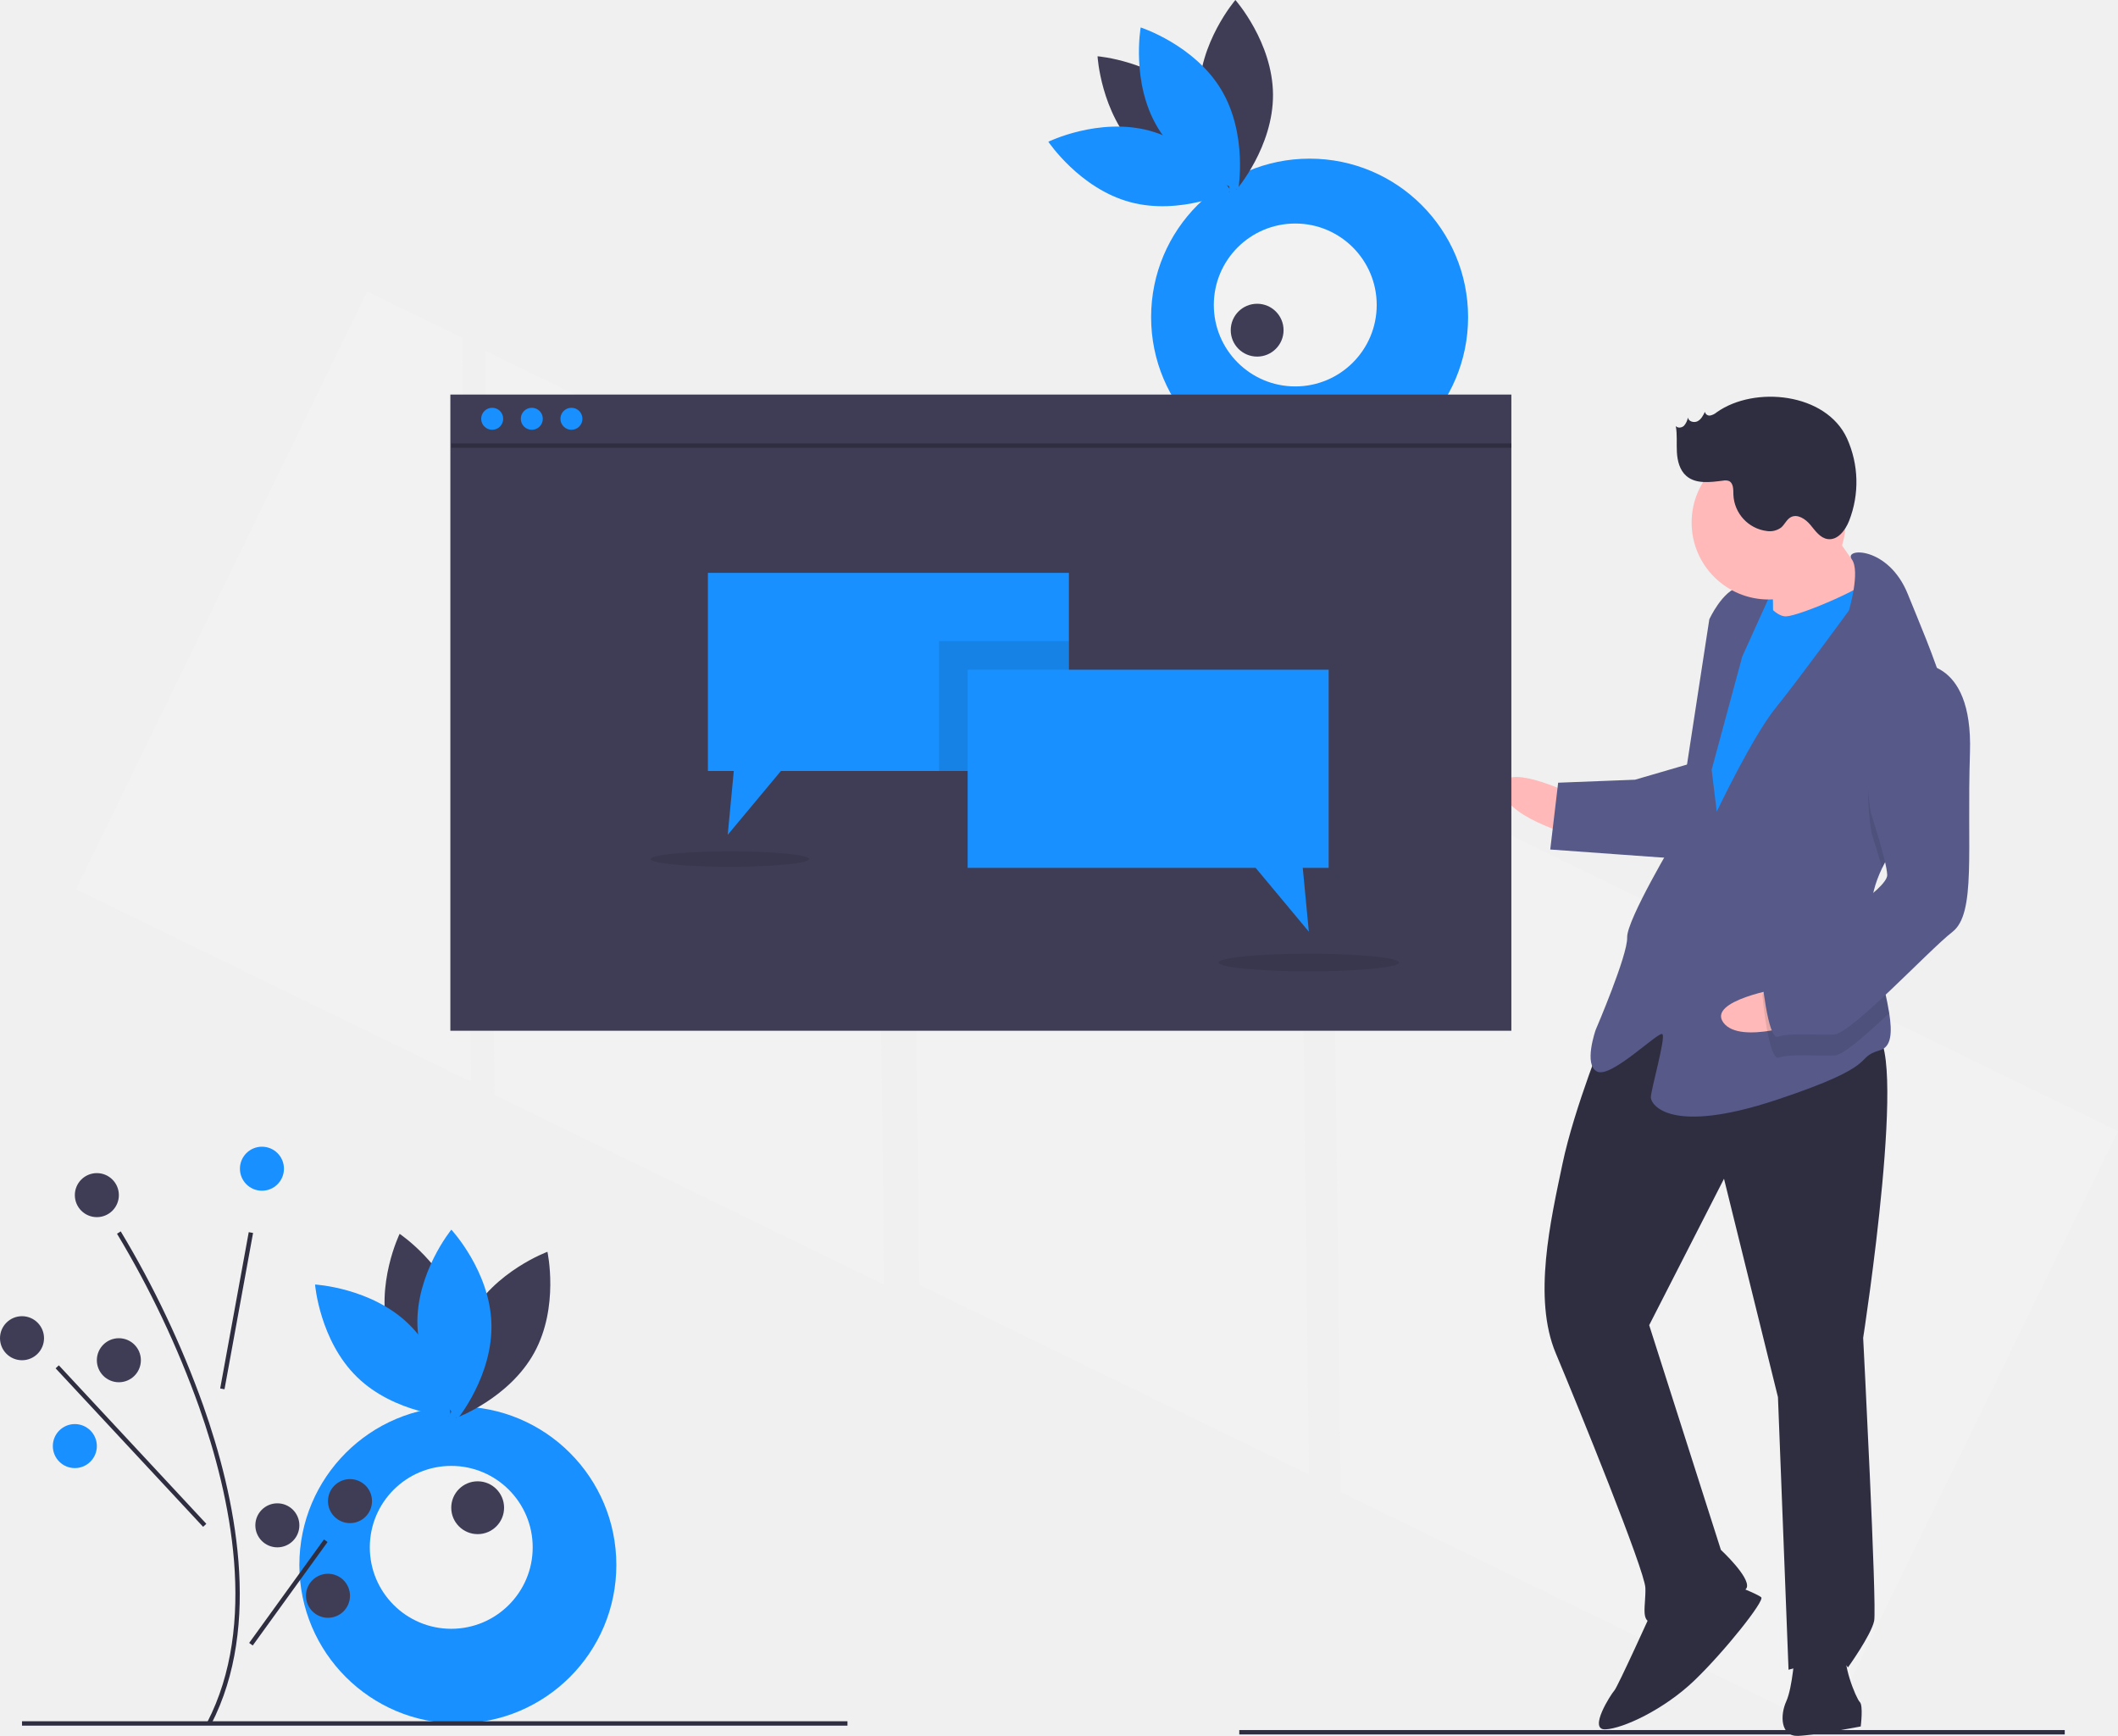
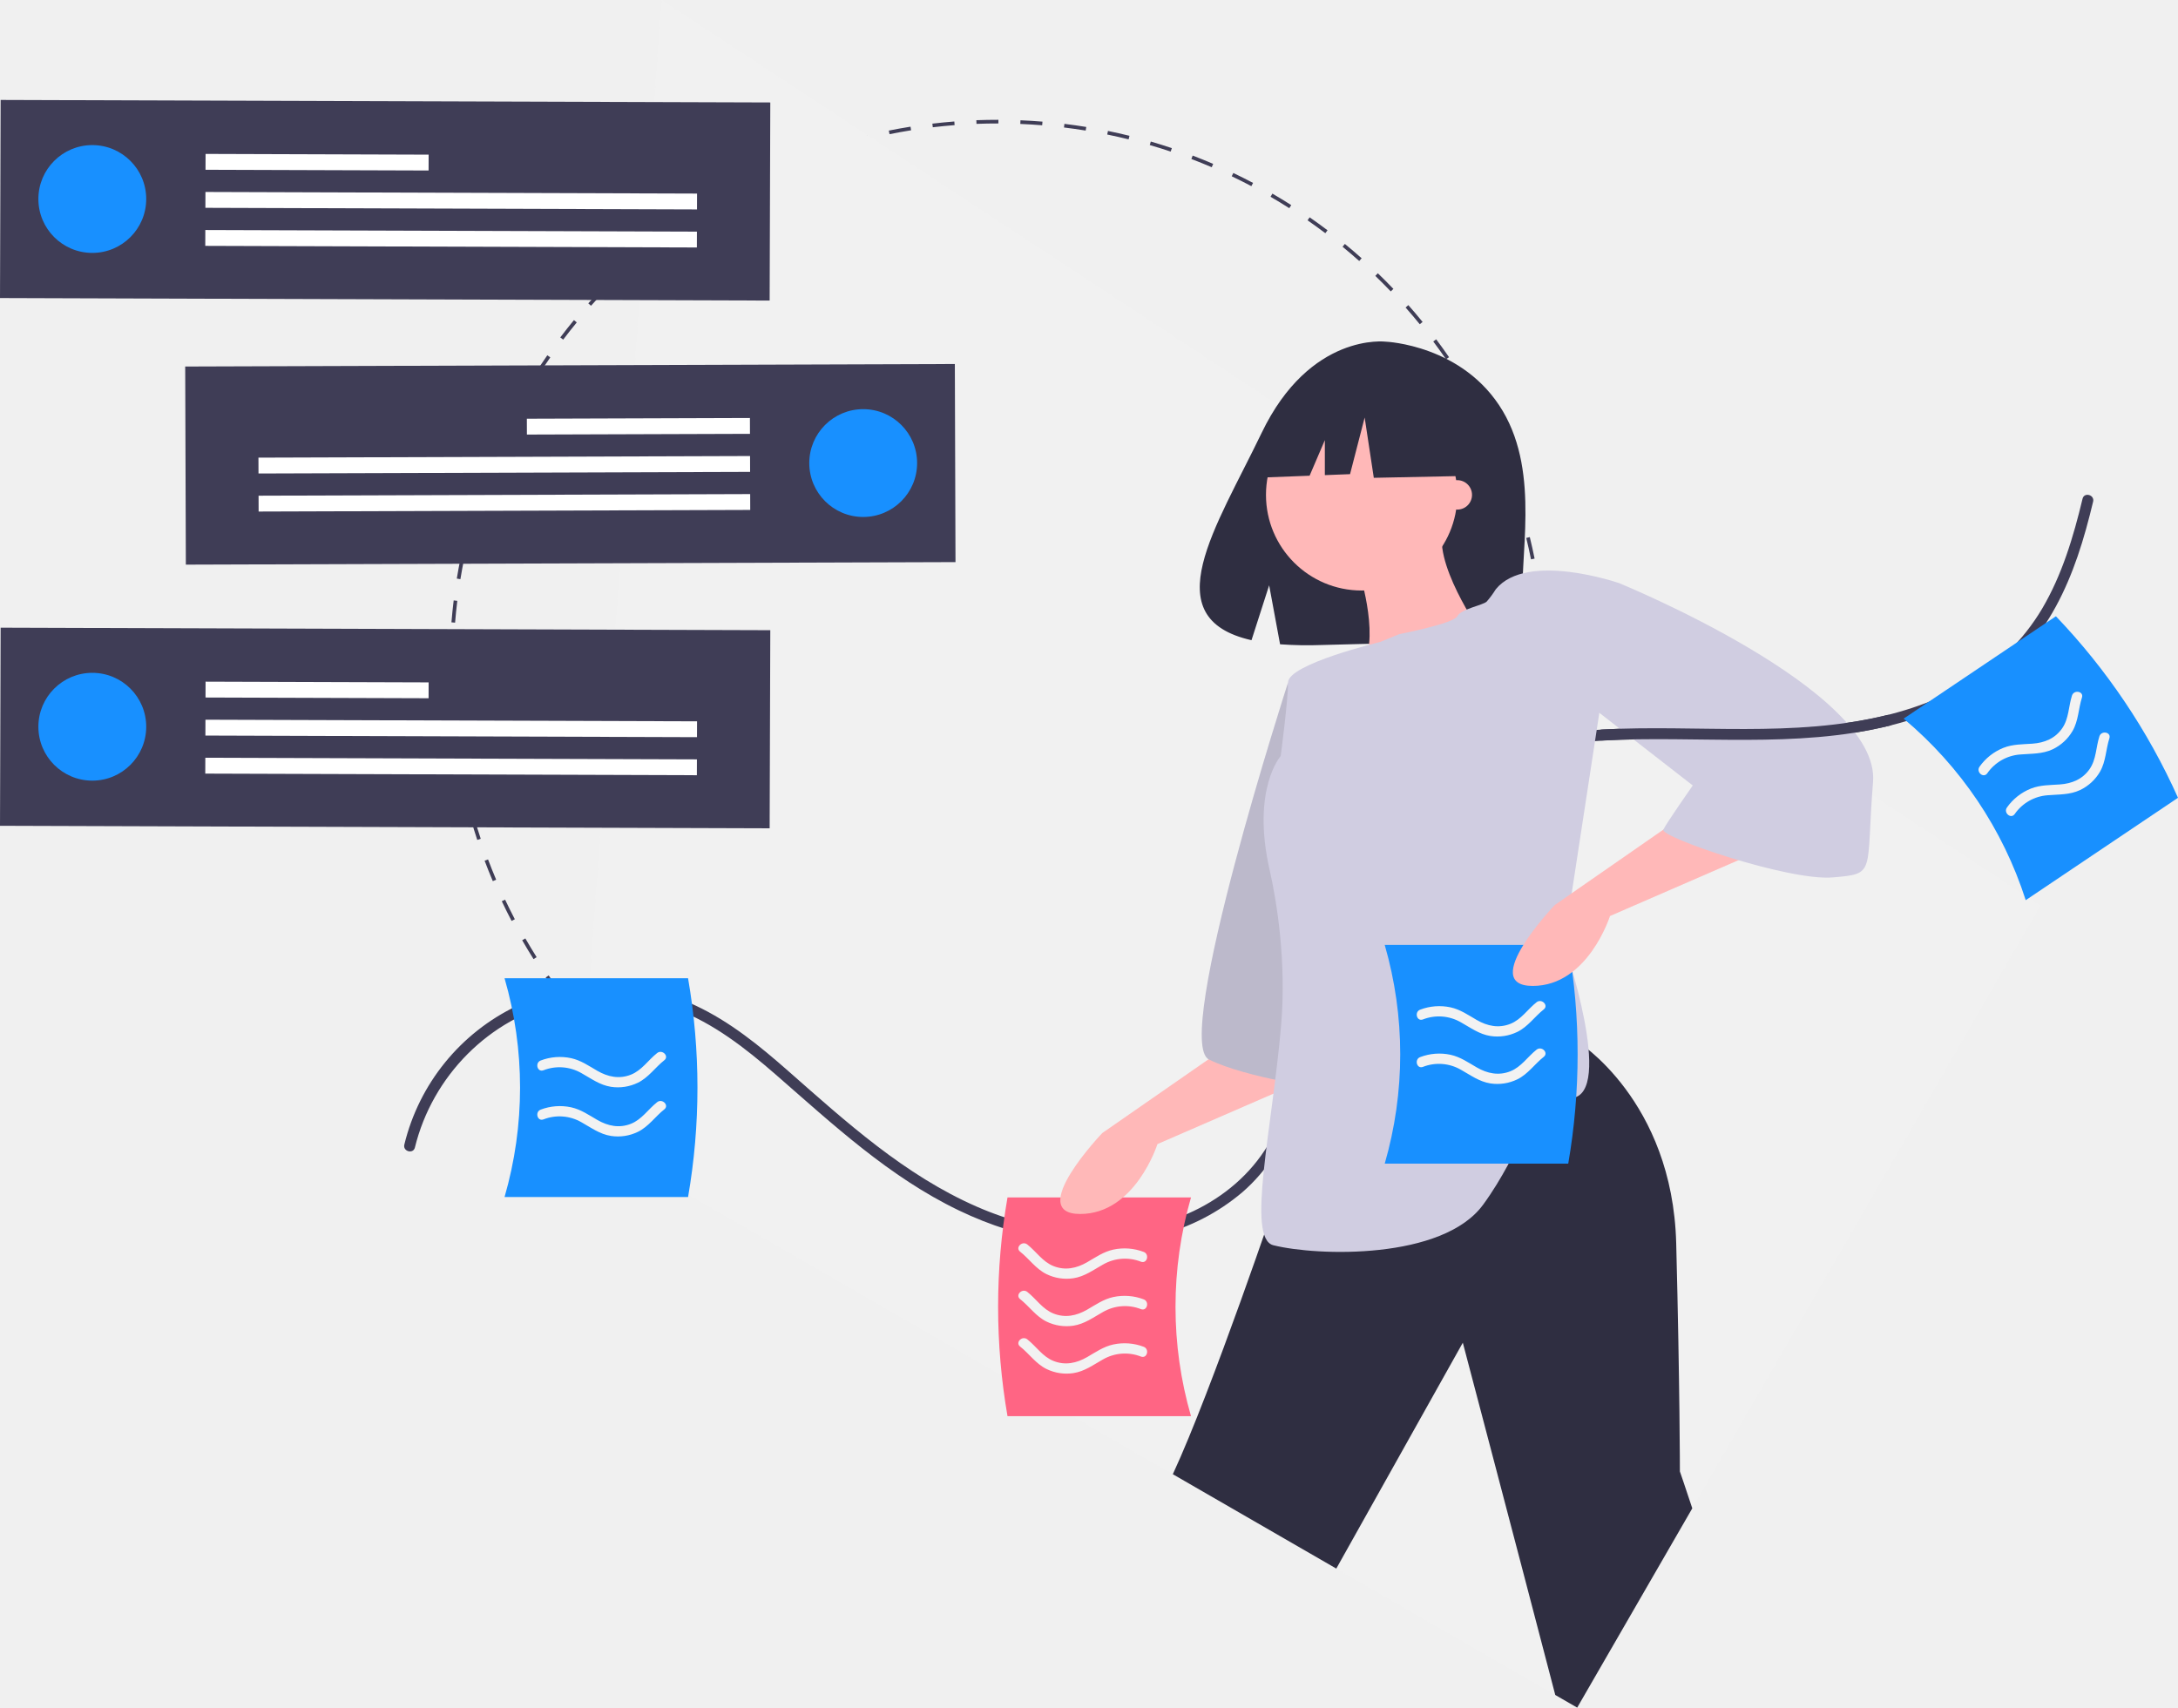
- <svg xmlns="http://www.w3.org/2000/svg" id="b353ec75-bcce-4419-97dd-3622db29ecf5" data-name="Layer 1" width="962.193" height="788.568" viewBox="0 0 962.193 788.568">
-   <polygon points="220.588 159.448 224.684 497.367 401.675 583.58 397.579 245.662 220.588 159.448" fill="#f2f2f2" />
-   <polygon points="166.805 132.454 34.553 403.956 214 491.367 209.904 153.448 166.805 132.454" fill="#f2f2f2" />
-   <polygon points="962.193 513.867 605 339.875 609.096 677.794 829.942 785.37 962.193 513.867" fill="#f2f2f2" />
-   <polygon points="413.579 245.662 417.675 583.58 594.665 669.794 590.569 331.875 413.579 245.662" fill="#f2f2f2" />
-   <rect x="910.29" y="316.192" width="22.242" height="28.597" transform="translate(-131.0177 -19.76422) rotate(-2.22071)" fill="#1890ff" />
-   <path d="M831.71,415.85s-30.779-14.706-30.286-2.005S832.449,434.901,832.449,434.901Z" transform="translate(-118.9035 -55.71621)" fill="#ffb9b9" />
-   <path d="M848.597,523.311s-14.521,35.542-19.886,61.189-13.536,60.942-3.026,85.974,40.392,98.599,40.7,106.537-2.559,15.999,3.791,15.752,40.907-11.126,42.31-15.95-11.79-17.032-11.79-17.032L868.117,657.698,902.107,591.193l24.516,99.215,4.802,123.828s23.567-7.274,26.988-1.047c0,0,10.559-14.719,11.9-21.131s-4.987-128.591-4.987-128.591,21.632-139.163,4.169-138.486S883.633,483.794,848.597,523.311Z" transform="translate(-118.9035 -55.71621)" fill="#2f2e41" />
-   <path d="M869.929,786.412s-16.109,35.603-17.635,37.252-12.023,17.955-4.085,17.648,26.68-8.984,40.476-22.239,31.984-36.219,30.335-37.745-12.947-5.858-12.947-5.858Z" transform="translate(-118.9035 -55.71621)" fill="#2f2e41" />
-   <path d="M934.292,806.175s-.972,15.937-3.901,22.41-2.559,15.999,5.378,15.691,28.453-4.283,28.453-4.283,1.218-9.587-.431-11.113-8.676-18.743-5.686-23.628S934.292,806.175,934.292,806.175Z" transform="translate(-118.9035 -55.71621)" fill="#2f2e41" />
-   <path d="M946.036,288.992s16.922,26.373,23.518,32.477-11.962,19.543-11.962,19.543l-33.215,4.468s.418-30.225-1.293-33.338S946.036,288.992,946.036,288.992Z" transform="translate(-118.9035 -55.71621)" fill="#ffb9b9" />
-   <path d="M917.165,323.501s6.843,12.454,13.193,12.208,39.196-14.239,40.599-19.064,10.88,34.557,10.88,34.557L901.465,492.642,881.86,479.093l9.499-83.045,7.802-44.821Z" transform="translate(-118.9035 -55.71621)" fill="#1890ff" />
-   <path d="M973.921,450.084c-3.206,6.707-5.208,13.7-4.931,20.86.012.318.025.635.053.952.761,14.693,6.173,31.686,8.115,44.044,1.409,8.865,1.008,15.336-4.18,16.856-12.577,3.668,1.834,6.289-46.826,22.485s-57.152,2.216-57.275-.959,6.891-27.296,5.242-28.822-23.074,19.974-29.548,17.045-.739-19.051-.739-19.051,14.583-33.954,14.275-41.892,22.089-45.375,22.089-45.375L895.432,337.063s5.858-12.947,13.734-14.842,14.411,2.621,14.411,2.621L910.397,353.972l-13.905,51.417,2.326,18.989s16.17-34.016,26.791-47.147,33.264-44.218,33.264-44.218,5.286-17.837,1.296-23.168c-3.991-5.346,16.647-6.147,25.446,15.771,4.664,11.616,12.236,28.939,16.979,45.068,4.227,14.289,6.223,27.646,2.036,35.281C998.229,417.629,982.129,432.96,973.921,450.084Z" transform="translate(-118.9035 -55.71621)" fill="#575a89" />
-   <path d="M1004.629,405.965c-6.4,11.664-22.5,26.995-30.708,44.119-2.144-7.723-4.759-15.715-4.759-15.715s-10.031-53.669,19.64-67.539a19.858,19.858,0,0,1,13.791,3.853C1006.82,384.973,1008.817,398.33,1004.629,405.965Z" transform="translate(-118.9035 -55.71621)" opacity="0.1" />
-   <path d="M886.843,402.583l-25.154,7.335-34.926,1.354-3.593,30.348,57.398,4.134S894.904,405.45,886.843,402.583Z" transform="translate(-118.9035 -55.71621)" fill="#575a89" />
-   <path d="M927.861,504.623s-33.652,5.583-25.971,15.71,37.492-.52,37.492-.52Z" transform="translate(-118.9035 -55.71621)" fill="#ffb9b9" />
-   <path d="M969.044,471.896c.761,14.693,6.173,31.686,8.115,44.044-10.72,10.146-20.914,19.095-24.756,19.244-7.938.308-20.7-.787-25.401.985s-7.458-28.33-7.458-28.33,2.806-9.648,15.321-14.904C943.313,489.382,959.506,479.739,969.044,471.896Z" transform="translate(-118.9035 -55.71621)" opacity="0.1" />
-   <path d="M988.433,357.305s26.865-4.222,25.414,40.353,2.832,73.027-7.973,81.396-45.903,46.298-53.84,46.606-20.7-.787-25.401.985-7.458-28.33-7.458-28.33,2.806-9.648,15.321-14.904,42.002-23.888,41.756-30.238-7.458-28.33-7.458-28.33S958.762,371.175,988.433,357.305Z" transform="translate(-118.9035 -55.71621)" fill="#575a89" />
-   <circle cx="803.442" cy="237.375" r="34.952" fill="#ffb9b9" />
-   <path d="M898.811,242.994a6.749,6.749,0,0,1-2.939,1.475,2.097,2.097,0,0,1-2.43-1.683c-.8,1.658-1.702,3.426-3.335,4.277s-4.157.137-4.393-1.689a7.706,7.706,0,0,1-1.774,3.744c-1.013.966-2.85,1.21-3.734.125.715,3.907.274,7.926.498,11.892s1.282,8.17,4.278,10.778c4.37,3.803,10.941,2.865,16.689,2.144a5.066,5.066,0,0,1,2.615.143c2.152.917,2.055,3.913,2.084,6.252a17.373,17.373,0,0,0,15.212,16.497,8.709,8.709,0,0,0,6.472-1.58c1.632-1.383,2.466-3.638,4.336-4.677,3.042-1.69,6.732.775,8.956,3.452s4.416,5.969,7.862,6.459c4.557.648,8.028-3.996,9.73-8.272A48.223,48.223,0,0,0,957.982,254.862C948.467,234.121,915.964,230.84,898.811,242.994Z" transform="translate(-118.9035 -55.71621)" fill="#2f2e41" />
-   <circle cx="594.945" cy="144.069" r="72" fill="#1890ff" />
-   <path d="M635.517,123.822c16.589,17.016,42.072,19.077,42.072,19.077s-1.413-25.527-18.002-42.543-42.072-19.077-42.072-19.077S618.928,106.806,635.517,123.822Z" transform="translate(-118.9035 -55.71621)" fill="#3f3d56" />
-   <path d="M641.082,115.076c22.944,6.189,37.167,27.434,37.167,27.434s-22.977,11.211-45.921,5.023-37.167-27.434-37.167-27.434S618.138,108.887,641.082,115.076Z" transform="translate(-118.9035 -55.71621)" fill="#1890ff" />
-   <path d="M663.605,98.852c.152,23.764,17.083,42.92,17.083,42.92s16.685-19.372,16.532-43.136-17.083-42.92-17.083-42.92S663.453,75.088,663.605,98.852Z" transform="translate(-118.9035 -55.71621)" fill="#3f3d56" />
-   <path d="M673.679,96.41c12.239,20.37,7.754,45.54,7.754,45.54s-24.329-7.856-36.569-28.226-7.754-45.54-7.754-45.54S661.44,76.04,673.679,96.41Z" transform="translate(-118.9035 -55.71621)" fill="#1890ff" />
-   <circle cx="588.43" cy="138.542" r="37" fill="#f2f2f2" />
-   <circle cx="571.114" cy="149.99" r="12" fill="#3f3d56" />
-   <circle cx="208" cy="710.912" r="72" fill="#1890ff" />
-   <path d="M295.467,662.139c6.206,22.94,27.461,37.147,27.461,37.147s11.194-22.985,4.989-45.925S300.456,616.214,300.456,616.214,289.262,639.199,295.467,662.139Z" transform="translate(-118.9035 -55.71621)" fill="#3f3d56" />
-   <path d="M304.586,657.209c17.028,16.576,19.108,42.058,19.108,42.058s-25.528-1.394-42.557-17.97-19.108-42.058-19.108-42.058S287.558,640.633,304.586,657.209Z" transform="translate(-118.9035 -55.71621)" fill="#1890ff" />
-   <path d="M332.158,654.003c-11.437,20.831-5.975,45.807-5.975,45.807s24.005-8.798,35.442-29.629,5.975-45.807,5.975-45.807S343.595,633.172,332.158,654.003Z" transform="translate(-118.9035 -55.71621)" fill="#3f3d56" />
-   <path d="M342.147,656.775c.773,23.752-15.399,43.553-15.399,43.553S309.321,681.621,308.548,657.869s15.399-43.553,15.399-43.553S341.373,633.023,342.147,656.775Z" transform="translate(-118.9035 -55.71621)" fill="#1890ff" />
-   <circle cx="205" cy="702.912" r="37" fill="#f2f2f2" />
-   <circle cx="217" cy="684.912" r="12" fill="#3f3d56" />
-   <rect x="10" y="781.912" width="375" height="2" fill="#2f2e41" />
-   <rect x="563" y="785.912" width="375" height="2" fill="#2f2e41" />
-   <path d="M214.792,839.087l-1.777-.918c23.082-44.624,10.739-102.575-3.679-143.332a439.292,439.292,0,0,0-37.278-78.675l1.69-1.068a441.537,441.537,0,0,1,37.472,79.075C225.772,735.299,238.201,793.828,214.792,839.087Z" transform="translate(-118.9035 -55.71621)" fill="#2f2e41" />
-   <rect x="190.313" y="650.128" width="72.18" height="1.999" transform="matrix(0.17975, -0.98371, 0.98371, 0.17975, -573.7183, 701.091)" fill="#2f2e41" />
-   <rect x="177.403" y="663.452" width="2.001" height="98.351" transform="translate(-556.5663 256.7508) rotate(-42.93968)" fill="#2f2e41" />
-   <rect x="220.899" y="778.128" width="58.009" height="2" transform="translate(-646.8275 469.4892) rotate(-54.13715)" fill="#2f2e41" />
-   <circle cx="119" cy="530.912" r="10" fill="#1890ff" />
-   <circle cx="10" cy="607.912" r="10" fill="#3f3d56" />
-   <circle cx="54" cy="617.912" r="10" fill="#3f3d56" />
-   <circle cx="34" cy="656.912" r="10" fill="#1890ff" />
-   <circle cx="159" cy="681.912" r="10" fill="#3f3d56" />
-   <circle cx="126" cy="692.912" r="10" fill="#3f3d56" />
-   <circle cx="149" cy="724.912" r="10" fill="#3f3d56" />
-   <circle cx="44" cy="542.912" r="10" fill="#3f3d56" />
-   <rect x="204.597" y="179.24" width="482" height="289" fill="#3f3d56" />
-   <circle cx="223.597" cy="190.24" r="5" fill="#1890ff" />
-   <circle cx="241.597" cy="190.24" r="5" fill="#1890ff" />
-   <circle cx="259.597" cy="190.24" r="5" fill="#1890ff" />
-   <rect x="205" y="201.422" width="481.597" height="2" fill="#2f2e41" />
-   <polygon points="485.597 260.24 485.597 350.24 354.767 350.24 330.597 379.24 333.357 350.24 321.597 350.24 321.597 260.24 485.597 260.24" fill="#1890ff" />
-   <rect x="426.597" y="291.24" width="59" height="59" opacity="0.1" />
-   <polygon points="439.597 304.24 603.597 304.24 603.597 394.24 591.835 394.24 594.597 423.24 570.43 394.24 439.597 394.24 439.597 304.24" fill="#1890ff" />
-   <ellipse cx="331.597" cy="390.24" rx="36" ry="3.512" opacity="0.1" />
-   <ellipse cx="594.597" cy="437.24" rx="41" ry="4" opacity="0.1" />
+ <svg xmlns="http://www.w3.org/2000/svg" id="ebbf72a9-6ef4-4f8b-8675-8eadd92ac77c" data-name="Layer 1" width="1101.648" height="863.943" viewBox="0 0 1101.648 863.943">
+   <path d="M552.977,632.927l.006-1.848c3.674.011,7.403-.052,11.085-.187l.068,1.846C560.429,632.875,556.675,632.938,552.977,632.927Zm-11.154-.25c-3.693-.156-7.44-.39-11.136-.693l.151-1.842c3.672.303,7.394.534,11.063.689Zm33.454-.572-.141-1.843c3.667-.281,7.379-.642,11.032-1.071l.216,1.836C582.705,631.459,578.969,631.821,575.276,632.105Zm-55.69-1.259c-3.682-.453-7.399-.986-11.046-1.583l.299-1.823c3.622.594,7.314,1.123,10.972,1.572Zm77.85-1.342-.289-1.825c3.625-.574,7.296-1.232,10.91-1.954l.362,1.811C604.781,628.264,601.086,628.926,597.436,629.504ZM497.568,627.235c-3.634-.748-7.295-1.58-10.882-2.471l.445-1.794c3.564.886,7.2,1.711,10.809,2.454Zm121.748-2.112-.436-1.795c3.58-.869,7.186-1.821,10.717-2.832l.508,1.777C626.549,623.29,622.919,624.249,619.316,625.123ZM475.912,621.855c-3.559-1.04-7.141-2.165-10.646-3.344l.589-1.752c3.482,1.172,7.04,2.289,10.575,3.322Zm164.856-2.869-.58-1.754c3.492-1.154,7.008-2.396,10.452-3.692l.651,1.729C647.823,616.574,644.283,617.824,640.768,618.985ZM454.735,614.726c-3.462-1.325-6.949-2.74-10.364-4.208l.73-1.697c3.392,1.458,6.856,2.864,10.295,4.179Zm206.89-3.584-.72-1.702c3.382-1.431,6.779-2.95,10.094-4.513l.788,1.672C668.45,608.172,665.03,609.7,661.625,611.142Zm-227.436-5.247c-3.351-1.604-6.71-3.297-9.984-5.032l.865-1.632c3.252,1.722,6.588,3.404,9.916,4.997Zm247.574-4.248-.855-1.638c3.26-1.702,6.525-3.491,9.705-5.316l.92,1.602C688.331,598.132,685.044,599.933,681.763,601.646Zm-267.326-6.213c-3.214-1.872-6.423-3.829-9.539-5.818l.994-1.557c3.095,1.975,6.283,3.92,9.475,5.78Zm286.646-4.882-.984-1.564c3.103-1.952,6.216-3.998,9.252-6.082l1.045,1.523C707.341,586.527,704.207,588.587,701.083,590.552Zm-305.481-7.131c-3.048-2.121-6.089-4.329-9.037-6.562l1.115-1.472c2.929,2.218,5.949,4.411,8.976,6.519Zm323.857-5.485-1.107-1.48c2.936-2.193,5.877-4.483,8.74-6.807l1.165,1.435C725.375,573.422,722.415,575.728,719.459,577.936ZM377.801,569.939c-2.861-2.353-5.713-4.797-8.478-7.263l1.23-1.378c2.747,2.449,5.58,4.877,8.422,7.214Zm358.975-6.057-1.221-1.386c2.76-2.43,5.509-4.95,8.17-7.488l1.275,1.338C742.322,558.9,739.555,561.436,736.775,563.882Zm-375.631-8.8c-2.657-2.569-5.303-5.232-7.866-7.914l1.336-1.277c2.546,2.665,5.175,5.311,7.815,7.862Zm391.774-6.6-1.327-1.285c2.555-2.64,5.095-5.372,7.549-8.12l1.378,1.231C758.048,543.073,755.491,545.824,752.919,548.482Zm-407.183-9.534c-2.454-2.785-4.878-5.65-7.206-8.516l1.435-1.165c2.312,2.847,4.72,5.693,7.158,8.458Zm422.05-7.114-1.427-1.174c2.344-2.847,4.658-5.775,6.878-8.702l1.472,1.116C772.474,526.022,770.144,528.969,767.786,531.834ZM331.672,521.639c-2.217-2.964-4.403-6.011-6.498-9.059l1.523-1.047c2.081,3.028,4.252,6.056,6.455,8.999ZM781.276,514.041l-1.516-1.055c2.108-3.028,4.181-6.134,6.159-9.231l1.557.994C785.485,507.867,783.399,510.993,781.276,514.041Zm-462.23-10.771c-1.97-3.128-3.903-6.34-5.748-9.547l1.602-.92c1.832,3.185,3.753,6.375,5.709,9.482Zm474.254-8.056-1.596-.931c1.86-3.19,3.676-6.455,5.398-9.701l1.632.866C797.001,488.716,795.173,492.002,793.3,495.213ZM307.942,483.954c-1.711-3.274-3.379-6.629-4.957-9.972l1.671-.788c1.568,3.321,3.225,6.653,4.924,9.906ZM803.771,475.467l-1.666-.799c1.592-3.322,3.14-6.723,4.598-10.111l1.697.731C806.932,468.698,805.375,472.122,803.771,475.467Zm-505.336-11.644c-1.444-3.408-2.835-6.884-4.134-10.332l1.729-.651c1.291,3.424,2.672,6.878,4.106,10.262Zm514.179-8.898-1.725-.661c1.321-3.452,2.589-6.971,3.765-10.457l1.75.59C815.221,447.908,813.945,451.45,812.615,454.925ZM290.579,442.97c-1.165-3.516-2.273-7.104-3.293-10.663l1.776-.508c1.013,3.534,2.114,7.098,3.27,10.59ZM819.755,433.751l-1.774-.518c1.031-3.522,2.005-7.121,2.897-10.699l1.792.446C821.773,426.582,820.792,430.206,819.755,433.751ZM284.43,421.52c-.876-3.601-1.689-7.265-2.418-10.893l1.812-.364c.723,3.604,1.531,7.245,2.401,10.821Zm540.717-9.419-1.81-.374c.743-3.596,1.422-7.263,2.02-10.898l1.823.3C826.578,404.788,825.894,408.479,825.147,412.101Zm-545.11-12.457c-.58-3.649-1.095-7.368-1.53-11.053l1.835-.216c.432,3.661.943,7.354,1.52,10.979Zm548.732-9.562-1.834-.226c.451-3.656.834-7.365,1.137-11.025l1.842.152C829.609,382.667,829.224,386.401,828.77,390.082ZM277.424,377.486c-.286-3.691-.501-7.44-.639-11.141l1.846-.069c.137,3.677.351,7.4.635,11.067Zm553.19-9.638-1.846-.079c.156-3.681.243-7.41.255-11.082l.001-.612,1.848.006-.001.608C830.859,360.389,830.773,364.142,830.614,367.848ZM278.436,355.193l-1.848-.006.001-.31c.012-3.604.094-7.254.244-10.844l1.846.077c-.149,3.566-.23,7.192-.242,10.776ZM828.817,344.995c-.14-3.669-.357-7.393-.647-11.066l1.843-.145c.29,3.698.509,7.446.65,11.14ZM279.362,333.047l-1.842-.15c.303-3.699.684-7.433,1.132-11.101l1.834.224C280.041,325.663,279.663,329.373,279.362,333.047Zm547.72-10.149c-.434-3.645-.949-7.339-1.532-10.977l1.825-.292c.586,3.663,1.105,7.381,1.541,11.052Zm-545.029-11.85-1.823-.298c.597-3.656,1.278-7.349,2.022-10.974l1.809.371C283.323,303.748,282.647,307.415,282.053,311.048Zm541.523-10.034c-.73-3.613-1.542-7.252-2.413-10.818l1.795-.439c.878,3.59,1.695,7.254,2.429,10.891ZM286.509,289.336l-1.793-.444c.89-3.593,1.868-7.218,2.904-10.776l1.774.517C288.364,282.167,287.394,285.768,286.509,289.336Zm531.804-9.853c-1.017-3.532-2.12-7.094-3.282-10.587l1.754-.582c1.169,3.516,2.28,7.103,3.303,10.659Zm-525.604-11.427-1.751-.589c1.181-3.514,2.452-7.058,3.778-10.532l1.726.659C295.145,261.046,293.882,264.566,292.709,268.057ZM811.322,258.451c-1.301-3.441-2.687-6.892-4.117-10.258l1.7-.722c1.44,3.389,2.836,6.863,4.146,10.327Zm-510.686-11.154-1.698-.729c1.463-3.409,3.017-6.835,4.618-10.184l1.667.797C303.633,240.507,302.09,243.911,300.636,247.297Zm502.038-9.192c-1.571-3.317-3.231-6.648-4.934-9.9l1.636-.858c1.716,3.274,3.388,6.627,4.968,9.967ZM310.216,227.261l-1.634-.863c1.733-3.277,3.558-6.565,5.424-9.773l1.597.929C313.75,220.741,311.937,224.007,310.216,227.261Zm482.192-8.752c-1.837-3.187-3.761-6.375-5.719-9.477l1.562-.986c1.972,3.123,3.908,6.333,5.758,9.54ZM321.377,208.076l-1.558-.993c1.992-3.127,4.075-6.256,6.19-9.299l1.517,1.055C325.424,201.862,323.356,204.969,321.377,208.076Zm459.214-8.286c-2.086-3.027-4.261-6.053-6.464-8.992l1.478-1.108c2.219,2.959,4.408,6.005,6.507,9.052Zm-446.551-9.932-1.473-1.114c2.236-2.956,4.562-5.906,6.913-8.768l1.428,1.173C338.572,183.992,336.261,186.922,334.04,189.859Zm433.265-7.788c-2.321-2.851-4.733-5.694-7.167-8.45l1.384-1.223c2.451,2.774,4.878,5.636,7.216,8.507Zm-419.187-9.347-1.379-1.229c2.462-2.763,5.016-5.517,7.59-8.183l1.329,1.284C353.1,167.243,350.564,169.978,348.117,172.723Zm404.519-7.261c-2.548-2.661-5.18-5.303-7.824-7.853l1.283-1.33c2.661,2.567,5.311,5.227,7.875,7.906Zm-389.122-8.686-1.277-1.336c2.674-2.557,5.439-5.095,8.217-7.546l1.222,1.385C368.918,151.714,366.171,154.236,363.515,156.776Zm373.166-6.703c-2.753-2.45-5.589-4.874-8.43-7.205l1.172-1.428c2.859,2.347,5.715,4.787,8.485,7.254Zm-356.549-7.957-1.166-1.433c2.874-2.338,5.832-4.647,8.79-6.862l1.108,1.479C385.924,137.5,382.986,139.794,380.131,142.116Zm339.405-6.111c-2.94-2.222-5.963-4.412-8.983-6.509l1.053-1.518c3.041,2.112,6.084,4.316,9.044,6.553ZM397.859,128.839l-1.048-1.522c3.053-2.101,6.184-4.164,9.307-6.133l.985,1.563C404.002,124.703,400.891,126.752,397.859,128.839Zm303.453-5.488c-3.109-1.978-6.299-3.918-9.483-5.768l.929-1.597c3.204,1.862,6.415,3.815,9.546,5.806Zm-284.728-6.317-.922-1.602c3.201-1.842,6.486-3.647,9.764-5.362l.857,1.637C423.027,113.411,419.763,115.203,416.584,117.034Zm265.537-4.833c-3.257-1.72-6.595-3.398-9.922-4.986l.796-1.667c3.349,1.599,6.71,3.288,9.989,5.02Zm-245.936-5.423-.79-1.671c3.337-1.577,6.754-3.11,10.158-4.555l.722,1.701C442.894,103.688,439.499,105.21,436.185,106.777Zm225.895-4.144c-3.391-1.453-6.856-2.855-10.3-4.168l.659-1.726c3.466,1.322,6.956,2.734,10.368,4.196ZM456.536,98.141l-.652-1.729c3.461-1.307,7-2.561,10.518-3.728l.582,1.754C463.489,95.597,459.974,96.843,456.536,98.141Zm184.78-3.423c-3.488-1.169-7.047-2.283-10.579-3.31l.516-1.774c3.556,1.034,7.138,2.155,10.649,3.332ZM477.573,91.161l-.51-1.775c3.557-1.022,7.185-1.986,10.786-2.864l.438,1.795C484.71,89.189,481.105,90.146,477.573,91.161Zm142.46-2.631c-3.564-.882-7.202-1.703-10.812-2.442l.37-1.81c3.634.744,7.296,1.571,10.885,2.458ZM499.105,85.91l-.365-1.811c3.625-.73,7.319-1.396,10.982-1.981l.292,1.824C506.375,84.524,502.705,85.186,499.105,85.91Zm99.214-1.824c-3.632-.591-7.324-1.116-10.974-1.561l.223-1.834c3.675.447,7.392.976,11.047,1.572Zm-77.328-1.669-.218-1.835c3.677-.435,7.413-.803,11.105-1.09l.144,1.842C528.355,81.62,524.644,81.984,520.992,82.417Zm55.327-1.01c-3.662-.298-7.384-.525-11.064-.677l.076-1.846c3.704.153,7.451.382,11.137.681Zm-33.229-.714-.07-1.846c3.695-.14,7.448-.208,11.157-.203l-.003,1.848C550.489,80.486,546.76,80.554,543.089,80.693Z" transform="translate(-49.17589 -18.02843)" fill="#3f3d56" />
+   <polygon points="1032.068 458.105 855.972 763.116 797.759 863.943 786.668 857.541 675.907 793.594 593.224 745.854 292.585 572.286 334.648 0 1032.068 458.105" fill="#f1f1f1" />
+   <path d="M259.037,598.592c8.849-36.155,37.512-65.298,73.892-73.773a100.828,100.828,0,0,1,58.178,3.74c18.936,7.143,35.178,19.848,50.293,33.007,29.198,25.42,57.48,51.881,92.75,68.843,31.504,15.151,66.98,21.586,101.236,12.551a105.324,105.324,0,0,0,42.173-21.733c12.509-10.829,21.31-25.006,27.148-40.38,12.239-32.225,11.996-67.474,21.34-100.45,4.815-16.995,12.458-33.049,24.666-46,12.068-12.803,27.428-22.185,43.721-28.624,38.636-15.27,80.453-14.032,121.266-13.493,38.572.509,78.1-.155,114.23-15.345,16.1-6.769,31.129-16.337,43.008-29.248,12.654-13.754,21.085-30.669,27.121-48.224,3.116-9.063,5.598-18.323,7.83-27.638.831-3.467-4.513-4.946-5.345-1.474-4.621,19.285-10.365,38.59-20.527,55.763a106.897,106.897,0,0,1-39.147,38.307c-34.041,19.557-74.227,22.53-112.631,22.445-41.215-.092-83.375-3.159-123.41,8.777-32.58,9.714-62.563,29.176-77.649,60.544-15.017,31.225-15.542,66.657-23.018,99.942-3.713,16.532-9.265,32.808-19.223,46.686-9.925,13.833-24.14,24.17-39.876,30.475-33.643,13.481-71.159,9.527-103.817-4.772-36.611-16.029-65.937-42.735-95.574-68.81-14.276-12.56-29.292-24.79-46.619-32.907a105.261,105.261,0,0,0-147.362,70.318c-.848,3.464,4.496,4.942,5.345,1.474Z" transform="translate(-49.17589 -18.02843)" fill="#3f3d56" />
+   <path d="M651.597,734.518H558.777a324.642,324.642,0,0,1,0-110.67h92.82A199.133,199.133,0,0,0,651.597,734.518Z" transform="translate(-49.17589 -18.02843)" fill="#ff6584" />
+   <path d="M304.384,623.631h92.82a324.642,324.642,0,0,0,0-110.67H304.384A199.133,199.133,0,0,1,304.384,623.631Z" transform="translate(-49.17589 -18.02843)" fill="#1890ff" />
+   <path d="M324.054,559.518a22.218,22.218,0,0,1,19.23,1.446c4.877,2.725,9.301,6.053,14.961,6.922a23.132,23.132,0,0,0,13.582-2.076c5.407-2.644,8.745-7.732,13.374-11.382,2.597-2.048-1.064-5.664-3.636-3.636-4.521,3.565-7.745,8.749-13.253,10.94-5.896,2.345-11.636,1.148-16.983-1.933-4.311-2.484-8.329-5.326-13.278-6.407A27.154,27.154,0,0,0,322.687,554.559c-3.075,1.143-1.744,6.115,1.367,4.959Z" transform="translate(-49.17589 -18.02843)" fill="#f2f2f2" />
+   <path d="M324.054,584.373a22.218,22.218,0,0,1,19.23,1.446c4.877,2.725,9.301,6.053,14.961,6.922a23.132,23.132,0,0,0,13.582-2.076c5.407-2.644,8.745-7.732,13.374-11.382,2.597-2.048-1.064-5.664-3.636-3.636-4.521,3.565-7.745,8.749-13.253,10.94-5.896,2.345-11.636,1.148-16.983-1.933-4.311-2.484-8.329-5.326-13.278-6.407a27.154,27.154,0,0,0-15.363,1.168c-3.075,1.143-1.744,6.115,1.367,4.959Z" transform="translate(-49.17589 -18.02843)" fill="#f2f2f2" />
+   <path d="M626.294,656.368a22.218,22.218,0,0,0-19.23,1.446c-4.877,2.725-9.301,6.053-14.961,6.922a23.131,23.131,0,0,1-13.582-2.076c-5.407-2.644-8.745-7.732-13.374-11.382-2.597-2.048,1.064-5.664,3.636-3.636,4.521,3.565,7.745,8.749,13.253,10.94,5.896,2.345,11.636,1.148,16.983-1.933,4.311-2.484,8.329-5.326,13.278-6.407a27.154,27.154,0,0,1,15.363,1.168c3.075,1.143,1.744,6.115-1.367,4.959Z" transform="translate(-49.17589 -18.02843)" fill="#f2f2f2" />
+   <path d="M626.294,680.367a22.218,22.218,0,0,0-19.23,1.446c-4.877,2.725-9.301,6.053-14.961,6.922a23.131,23.131,0,0,1-13.582-2.076c-5.407-2.644-8.745-7.732-13.374-11.382-2.597-2.048,1.064-5.664,3.636-3.636,4.521,3.565,7.745,8.749,13.253,10.94,5.896,2.345,11.636,1.148,16.983-1.933,4.311-2.484,8.329-5.326,13.278-6.407a27.154,27.154,0,0,1,15.363,1.168c3.075,1.143,1.744,6.115-1.367,4.959Z" transform="translate(-49.17589 -18.02843)" fill="#f2f2f2" />
+   <path d="M626.294,704.365a22.218,22.218,0,0,0-19.23,1.446c-4.877,2.725-9.301,6.053-14.961,6.922a23.131,23.131,0,0,1-13.582-2.076c-5.407-2.644-8.745-7.732-13.374-11.382-2.597-2.048,1.064-5.664,3.636-3.636,4.521,3.565,7.745,8.749,13.253,10.94,5.896,2.345,11.636,1.148,16.983-1.933,4.311-2.484,8.329-5.326,13.278-6.407a27.154,27.154,0,0,1,15.363,1.168c3.075,1.143,1.744,6.115-1.367,4.959Z" transform="translate(-49.17589 -18.02843)" fill="#f2f2f2" />
+   <path d="M809.313,226.024c-19.865-33.565-59.166-35.13-59.166-35.13s-38.297-4.897-62.864,46.223c-22.898,47.649-54.501,93.654-5.088,104.809l8.926-27.78,5.528,29.848a193.34,193.34,0,0,0,21.142.361c52.918-1.708,103.314.5,101.691-18.489C817.325,300.623,828.427,258.321,809.313,226.024Z" transform="translate(-49.17589 -18.02843)" fill="#2f2e41" />
+   <path d="M673.7,544.754l-66.994,46.524s-39.08,40.941-11.166,40.941S634.62,596.86,634.62,596.86l85.603-37.219Z" transform="translate(-49.17589 -18.02843)" fill="#ffb8b8" />
+   <path d="M700.684,363.312s-58.62,181.442-40.01,190.747,59.55,14.888,59.55,14.888Z" transform="translate(-49.17589 -18.02843)" fill="#d0cde1" />
+   <path d="M700.684,363.312s-58.62,181.442-40.01,190.747,59.55,14.888,59.55,14.888Z" transform="translate(-49.17589 -18.02843)" opacity="0.1" />
+   <path d="M905.148,781.144,846.935,881.972l-11.091-6.402c-21.196-81.312-46.763-178.222-46.763-178.222l-63.998,114.275-82.683-47.74c19.79-42.606,53.628-142.833,53.628-142.833l150.744-76.298s48.382,29.775,50.242,102.353,1.86,115.381,1.86,115.381S901.334,769.556,905.148,781.144Z" transform="translate(-49.17589 -18.02843)" fill="#2f2e41" />
+   <circle cx="688.727" cy="250.375" r="48.385" fill="#ffb8b8" />
+   <path d="M736.972,308.414s11.166,35.358,0,48.385,61.411-18.609,61.411-18.609-26.053-37.219-18.609-53.967Z" transform="translate(-49.17589 -18.02843)" fill="#ffb8b8" />
+   <path d="M805.776,316.122a47.688,47.688,0,0,1-4.602,6.249c-1.861,1.861-13.027,3.722-14.888,7.444s-29.301,9.027-29.301,9.027l-9.778,3.999s-46.524,11.166-46.524,20.47-3.722,37.219-3.722,37.219-14.888,16.748-5.583,57.689c3.585,15.775,8.582,46.376,5.78,78.81-4.471,51.741-17.646,107.575-3.919,111.006,22.331,5.583,85.603,7.444,106.074-20.47s22.331-52.106,44.663-53.967-3.722-78.16-3.722-78.16l27.914-182.372S821.544,296.846,805.776,316.122Z" transform="translate(-49.17589 -18.02843)" fill="#d0cde1" />
+   <path d="M749.578,606.763h92.82a324.643,324.643,0,0,0,0-110.67H749.578A199.133,199.133,0,0,1,749.578,606.763Z" transform="translate(-49.17589 -18.02843)" fill="#1890ff" />
+   <path d="M768.881,533.805a22.218,22.218,0,0,1,19.23,1.446c4.877,2.725,9.301,6.053,14.961,6.922a23.132,23.132,0,0,0,13.582-2.076c5.407-2.644,8.745-7.732,13.374-11.382,2.597-2.048-1.064-5.664-3.636-3.636-4.521,3.565-7.745,8.749-13.253,10.94-5.896,2.345-11.636,1.148-16.983-1.933-4.311-2.484-8.329-5.326-13.278-6.407a27.154,27.154,0,0,0-15.363,1.168c-3.075,1.143-1.744,6.115,1.367,4.959Z" transform="translate(-49.17589 -18.02843)" fill="#f2f2f2" />
+   <path d="M768.881,557.804a22.218,22.218,0,0,1,19.23,1.446c4.877,2.725,9.301,6.053,14.961,6.922a23.131,23.131,0,0,0,13.582-2.076c5.407-2.644,8.745-7.732,13.374-11.382,2.597-2.048-1.064-5.664-3.636-3.636-4.521,3.565-7.745,8.749-13.253,10.94-5.896,2.345-11.636,1.148-16.983-1.933-4.311-2.484-8.329-5.326-13.278-6.407a27.154,27.154,0,0,0-15.363,1.168c-3.075,1.143-1.744,6.115,1.367,4.959Z" transform="translate(-49.17589 -18.02843)" fill="#f2f2f2" />
+   <path d="M902.596,429.375l-66.994,46.524s-39.08,40.941-11.166,40.941,39.08-35.358,39.08-35.358l85.603-37.219Z" transform="translate(-49.17589 -18.02843)" fill="#ffb8b8" />
+   <path d="M787.504,222.788,748.676,202.45l-24.36,3.78a43.55,43.55,0,0,0-35.797,33.418l-4.555,20.119,27.615-1.062,7.715-18.001V258.408l12.742-.49,7.396-28.658,4.622,30.507,45.299-.924Z" transform="translate(-49.17589 -18.02843)" fill="#2f2e41" />
+   <path d="M855.142,316.788l13.027-3.722s132.127,53.967,128.405,100.491,1.861,46.524-20.47,48.385-87.464-20.47-85.603-24.192S905.388,415.418,905.388,415.418l-50.245-39.08Z" transform="translate(-49.17589 -18.02843)" fill="#d0cde1" />
+   <circle cx="737.111" cy="250.375" r="7.444" fill="#ffb8b8" />
+   <path d="M859.426,392.651c48.565-2.62,97.806,4.275,145.586-7.478,3.462-.852,1.996-6.198-1.474-5.345-47.26,11.625-96.069,4.688-144.113,7.28-3.548.191-3.57,5.735,0,5.543Z" transform="translate(-49.17589 -18.02843)" fill="#3f3d56" />
+   <path d="M1073.8,473.449l77.025-51.796a324.642,324.642,0,0,0-61.756-91.837l-77.025,51.796A199.133,199.133,0,0,1,1073.8,473.449Z" transform="translate(-49.17589 -18.02843)" fill="#1890ff" />
+   <path d="M1054.346,409.27a22.218,22.218,0,0,1,16.764-9.531c5.568-.46,11.096-.167,16.277-2.605A23.131,23.131,0,0,0,1097.5,387.833c3.012-5.211,2.942-11.296,4.746-16.908,1.012-3.149-4.044-4.107-5.047-.988-1.762,5.481-1.545,11.582-4.893,16.473-3.584,5.236-9.015,7.446-15.172,7.873-4.963.345-9.883.228-14.594,2.093a27.154,27.154,0,0,0-12.097,9.542c-1.914,2.664,1.965,6.048,3.902,3.352Z" transform="translate(-49.17589 -18.02843)" fill="#f2f2f2" />
+   <path d="M1068.216,429.896a22.218,22.218,0,0,1,16.764-9.531c5.568-.46,11.096-.167,16.277-2.605a23.132,23.132,0,0,0,10.113-9.301c3.012-5.211,2.942-11.296,4.746-16.908,1.012-3.149-4.044-4.107-5.047-.988-1.762,5.481-1.545,11.582-4.893,16.473-3.584,5.236-9.015,7.446-15.172,7.873-4.963.345-9.883.228-14.594,2.093a27.154,27.154,0,0,0-12.097,9.542c-1.914,2.664,1.965,6.048,3.902,3.352Z" transform="translate(-49.17589 -18.02843)" fill="#f2f2f2" />
+   <rect x="49.339" y="69.229" width="389.294" height="100.229" transform="translate(-48.78431 -18.82567) rotate(0.18737)" fill="#3f3d56" />
+   <circle cx="46.687" cy="100.679" r="27.272" fill="#1890ff" />
+   <rect x="153.142" y="96.085" width="112.831" height="8.021" transform="translate(-48.84744 -18.71319) rotate(0.18737)" fill="#fff" />
+   <rect x="153.078" y="115.558" width="248.656" height="8.021" transform="translate(-48.7834 -18.93497) rotate(0.18737)" fill="#fff" />
+   <rect x="153.016" y="134.808" width="248.656" height="8.021" transform="translate(-48.72044 -18.93466) rotate(0.18737)" fill="#fff" />
+   <rect x="49.339" y="336.229" width="389.294" height="100.229" transform="translate(-47.91117 -18.82425) rotate(0.18737)" fill="#3f3d56" />
+   <circle cx="46.687" cy="367.679" r="27.272" fill="#1890ff" />
+   <rect x="153.142" y="363.085" width="112.831" height="8.021" transform="translate(-47.97429 -18.71176) rotate(0.18737)" fill="#fff" />
+   <rect x="153.078" y="382.558" width="248.656" height="8.021" transform="translate(-47.91025 -18.93354) rotate(0.18737)" fill="#fff" />
+   <rect x="153.016" y="401.808" width="248.656" height="8.021" transform="translate(-47.8473 -18.93323) rotate(0.18737)" fill="#fff" />
+   <rect x="143.016" y="202.828" width="389.294" height="100.229" transform="translate(626.9751 486.7514) rotate(179.8126)" fill="#3f3d56" />
+   <circle cx="436.61" cy="234.278" r="27.272" fill="#1890ff" />
+   <rect x="315.676" y="229.684" width="112.831" height="8.021" transform="translate(695.7684 448.1435) rotate(179.8126)" fill="#fff" />
+   <rect x="179.914" y="249.157" width="248.656" height="8.021" transform="translate(560.1341 487.3108) rotate(179.8126)" fill="#fff" />
+   <rect x="179.977" y="268.408" width="248.656" height="8.021" transform="translate(560.323 525.8118) rotate(179.8126)" fill="#fff" />
</svg>
